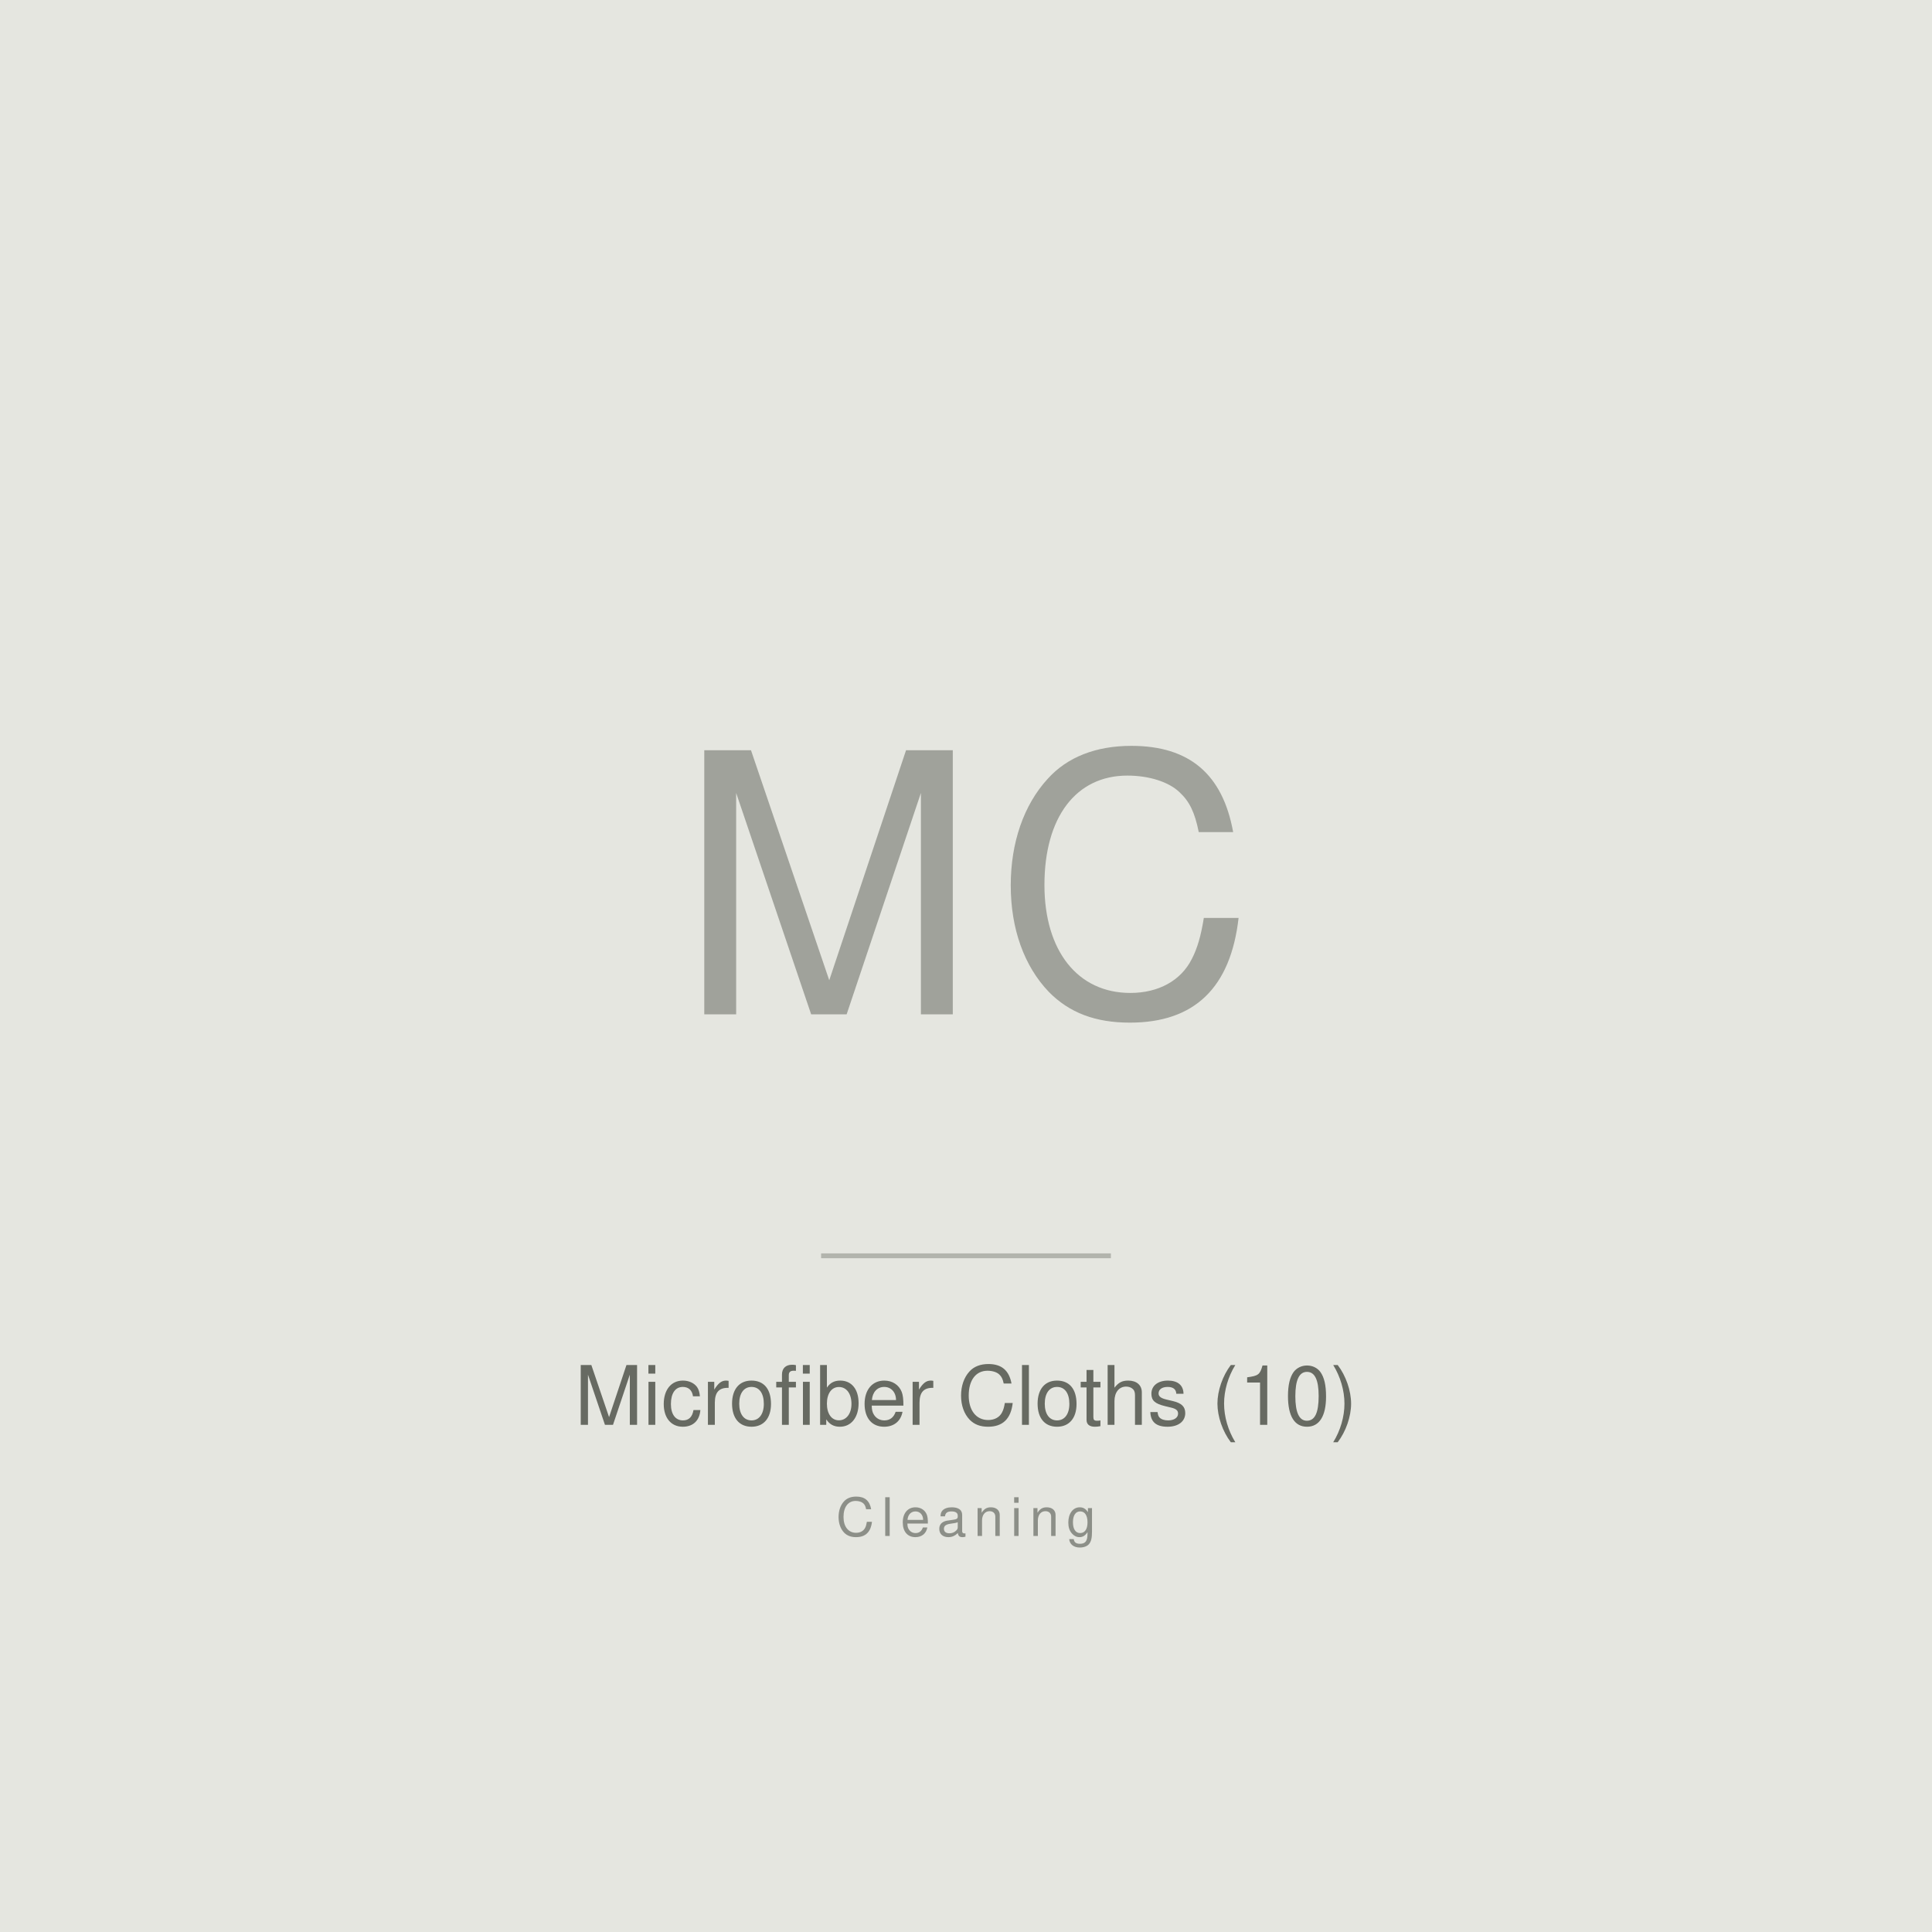
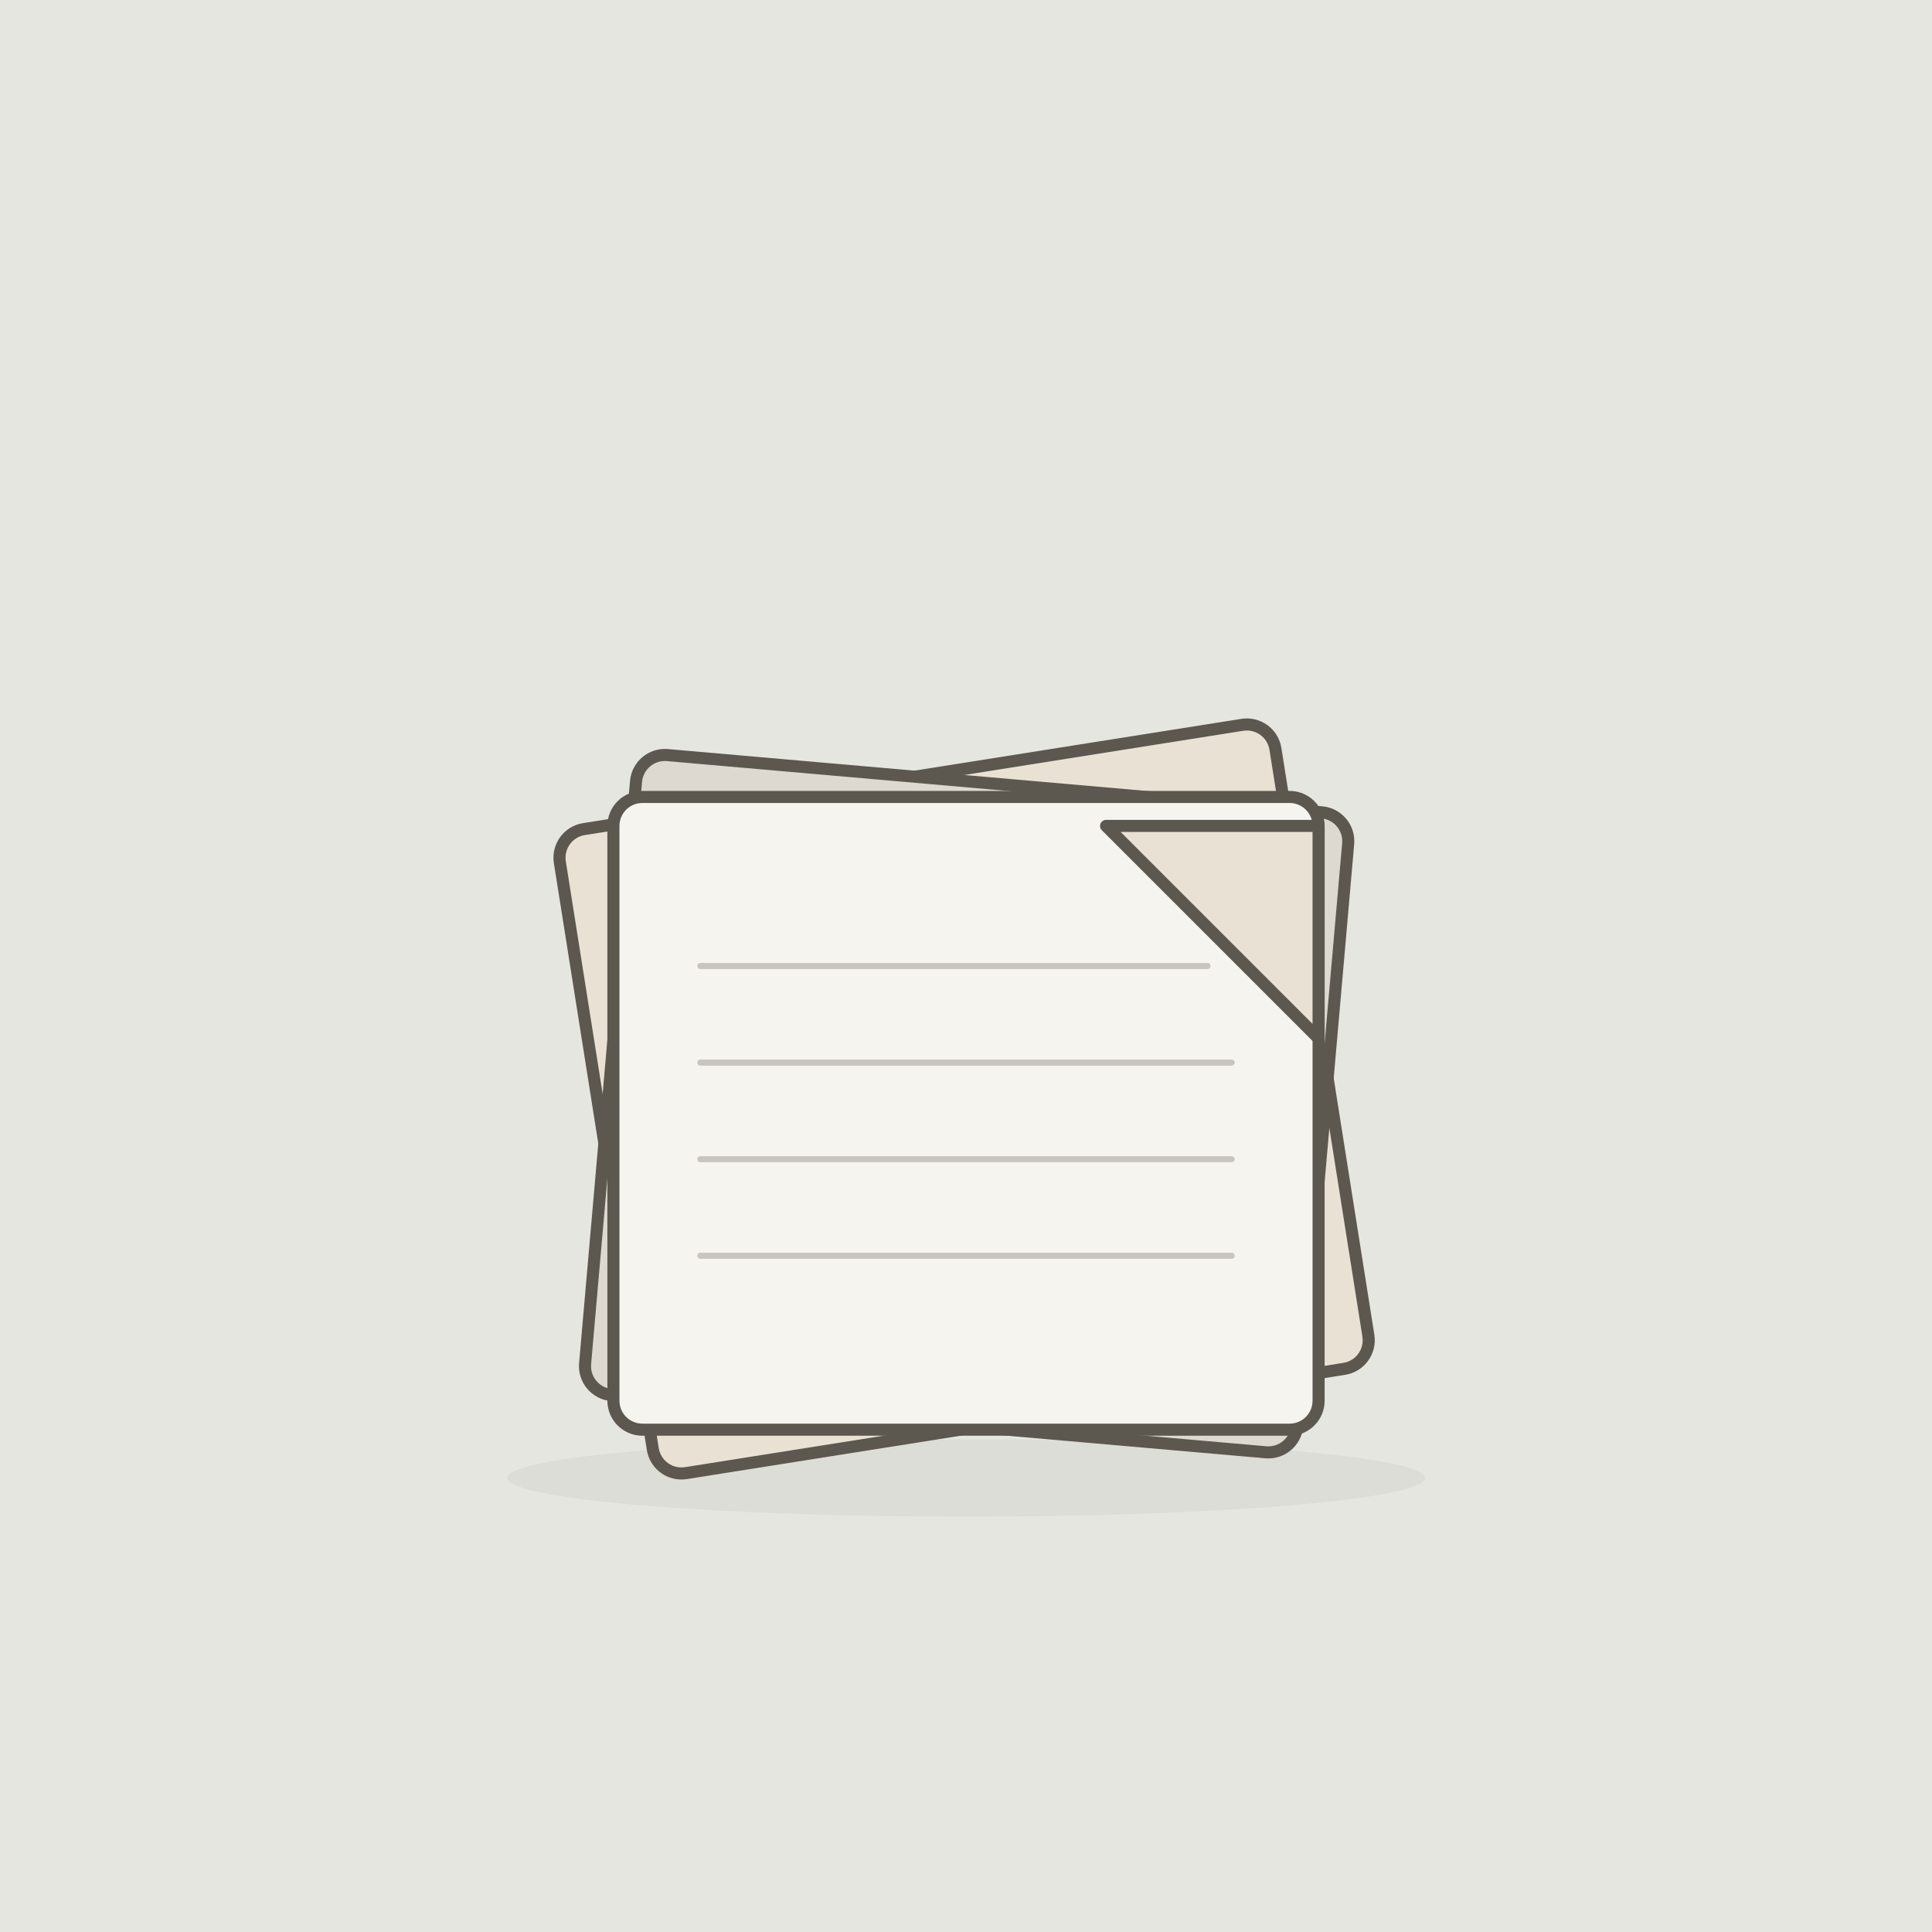
<svg xmlns="http://www.w3.org/2000/svg" viewBox="0 0 800 800" width="800" height="800" role="img" aria-label="Microfiber Cloths (10)">
  <rect width="800" height="800" fill="#E5E6E0" />
-   <text x="400" y="420" text-anchor="middle" font-family="Helvetica, Arial, sans-serif" font-size="150" font-weight="300" letter-spacing="6" fill="#676A62" opacity="0.55">MC</text>
-   <line x1="340" y1="520" x2="460" y2="520" stroke="#676A62" stroke-width="2" opacity="0.4" />
-   <text x="400" y="590" text-anchor="middle" font-family="Helvetica, Arial, sans-serif" font-size="34" fill="#676A62">Microfiber Cloths (10)</text>
-   <text x="400" y="636" text-anchor="middle" font-family="Helvetica, Arial, sans-serif" font-size="22" letter-spacing="3" fill="#676A62" opacity="0.7">Cleaning</text>
+   <g fill="none" stroke="#5c574f" stroke-width="5" stroke-linecap="round" stroke-linejoin="round">
+     <ellipse cx="400" cy="612" rx="190" ry="16" fill="#5c574f" opacity="0.07" stroke="none" />
+     <g transform="rotate(-9 400 460)">
+       <rect x="250" y="320" width="300" height="270" rx="12" fill="#e9e2d4" />
+     </g>
+     <g transform="rotate(5 400 460)">
+       <rect x="252" y="324" width="296" height="266" rx="12" fill="#ddd9d0" />
+     </g>
+     <rect x="254" y="330" width="292" height="262" rx="12" fill="#f6f4ef" />
+     <path d="M546 342 L546 430 L458 342 Z" fill="#e9e2d4" />
+     <g opacity=".3" stroke-width="2.5">
+       <line x1="290" y1="400" x2="500" y2="400" />
+       <line x1="290" y1="440" x2="510" y2="440" />
+       <line x1="290" y1="480" x2="510" y2="480" />
+       <line x1="290" y1="520" x2="510" y2="520" />
+     </g>
+   </g>
</svg>
